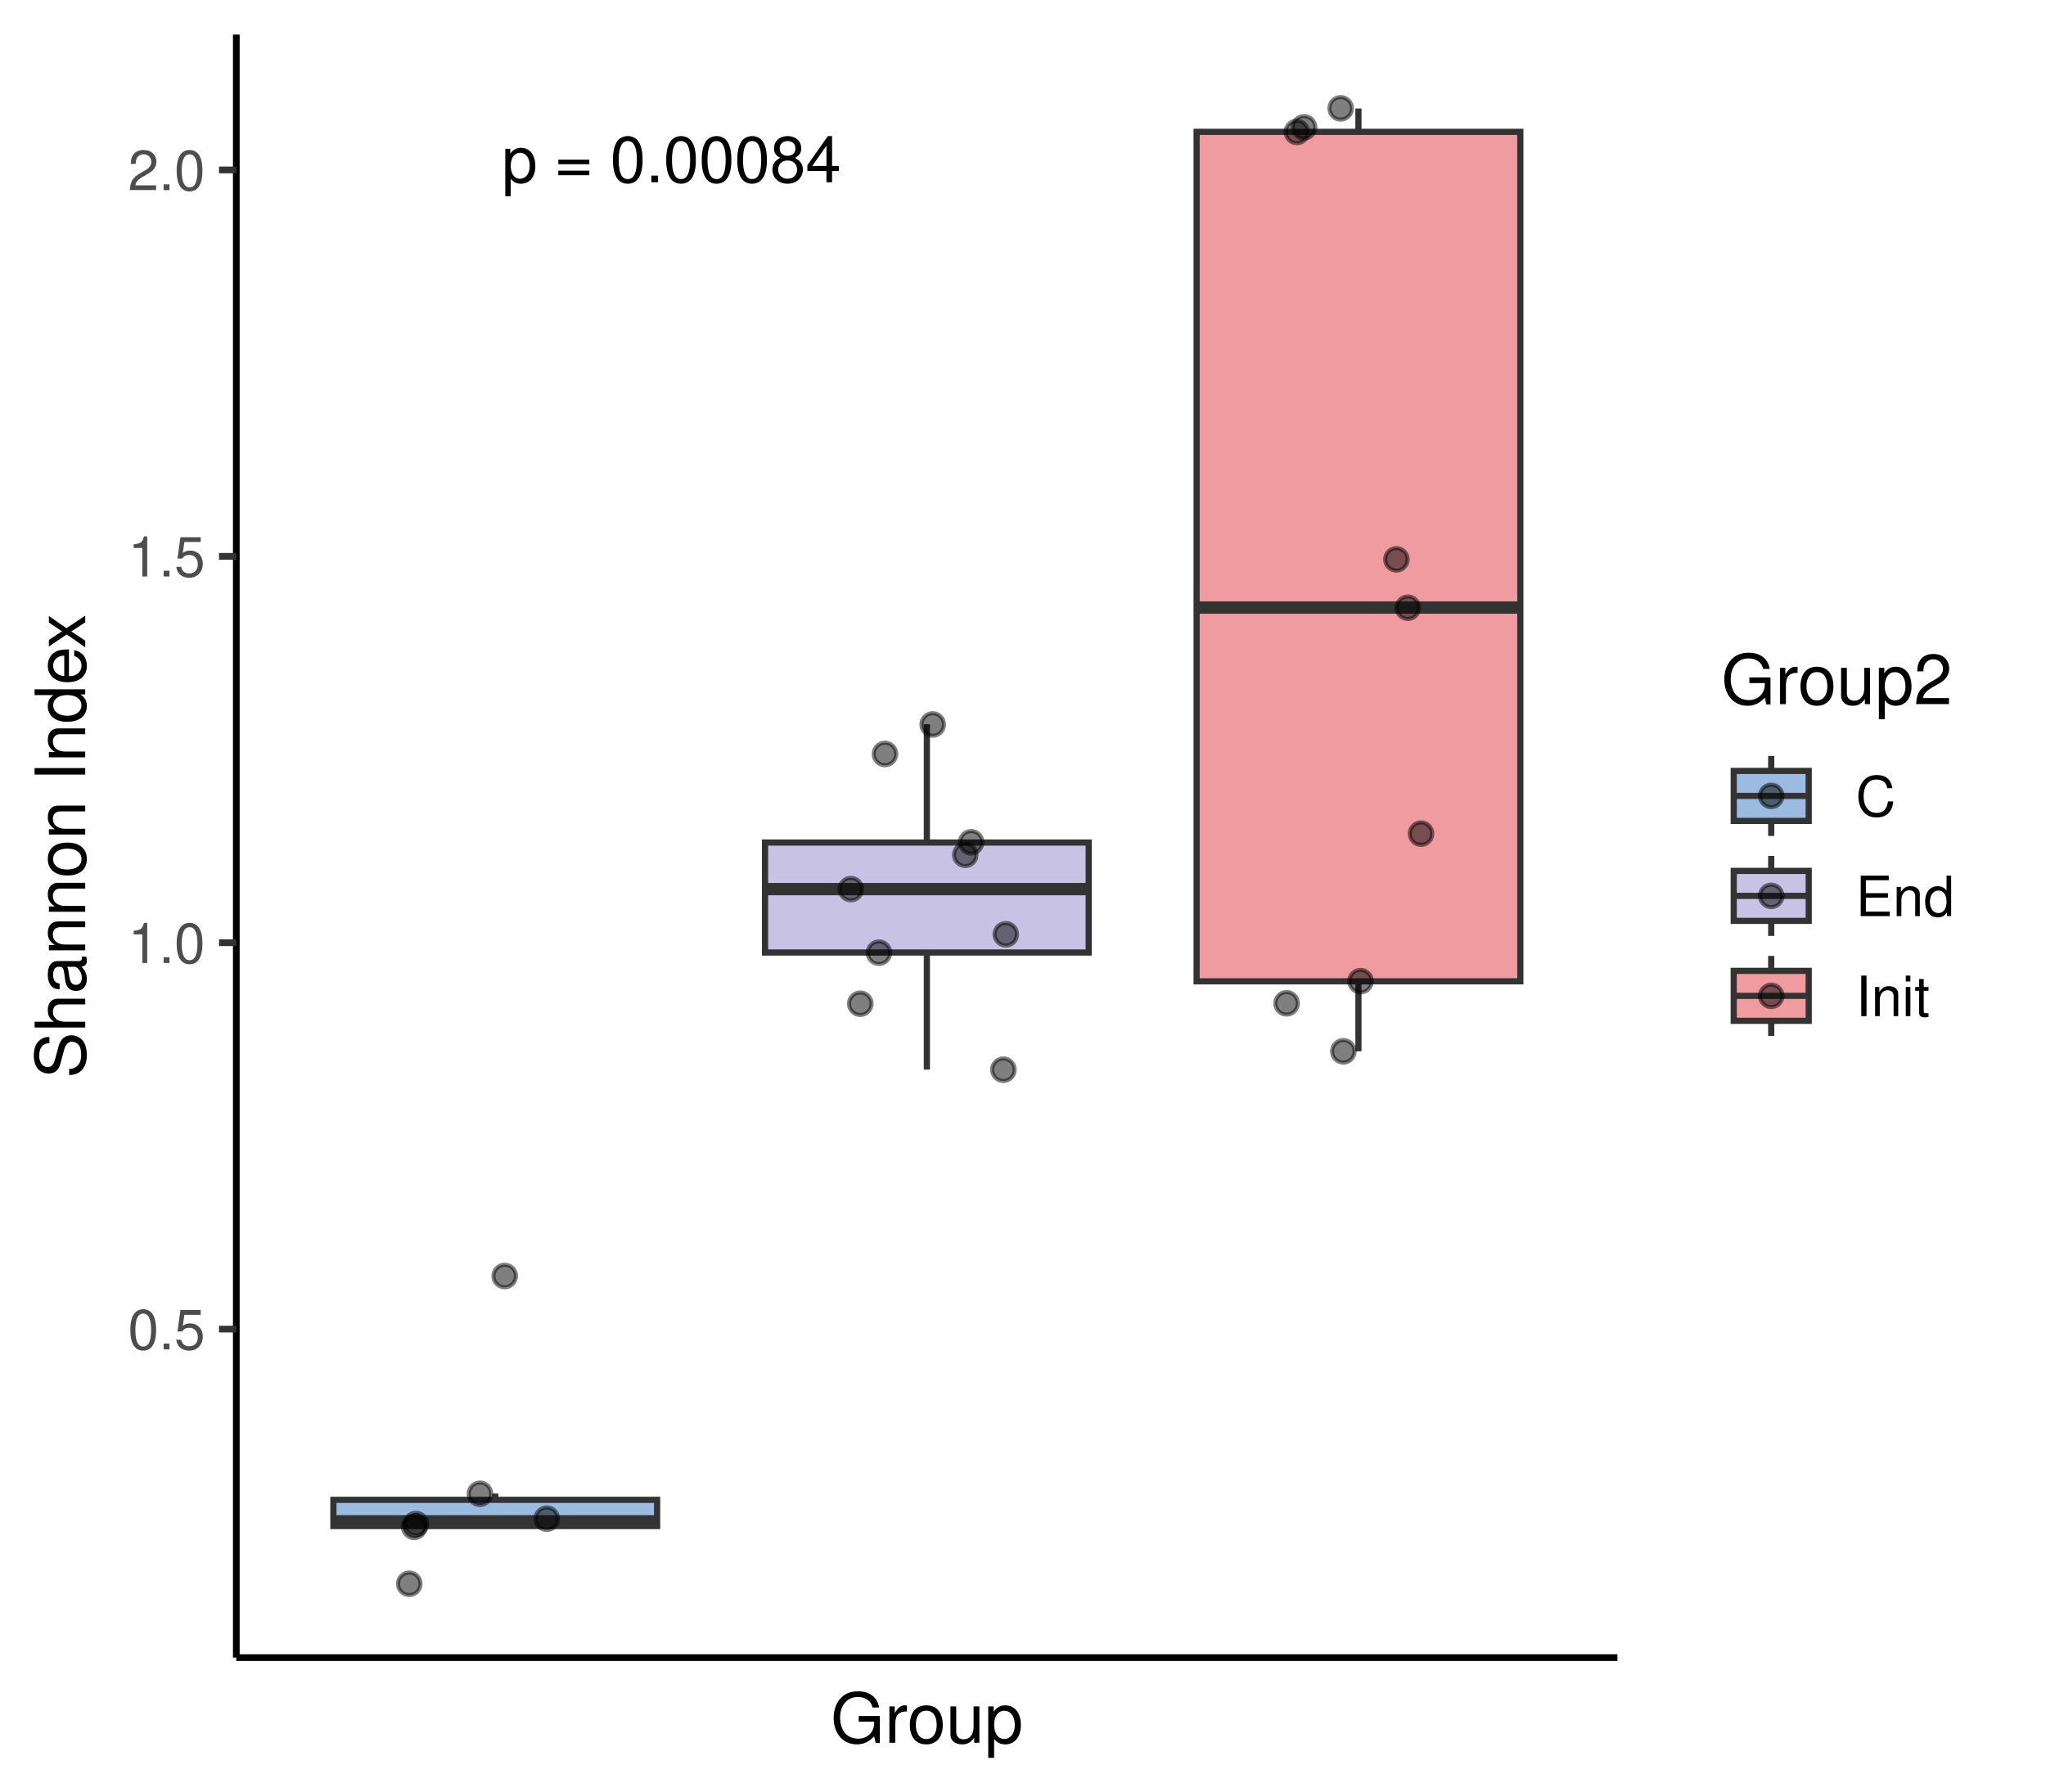
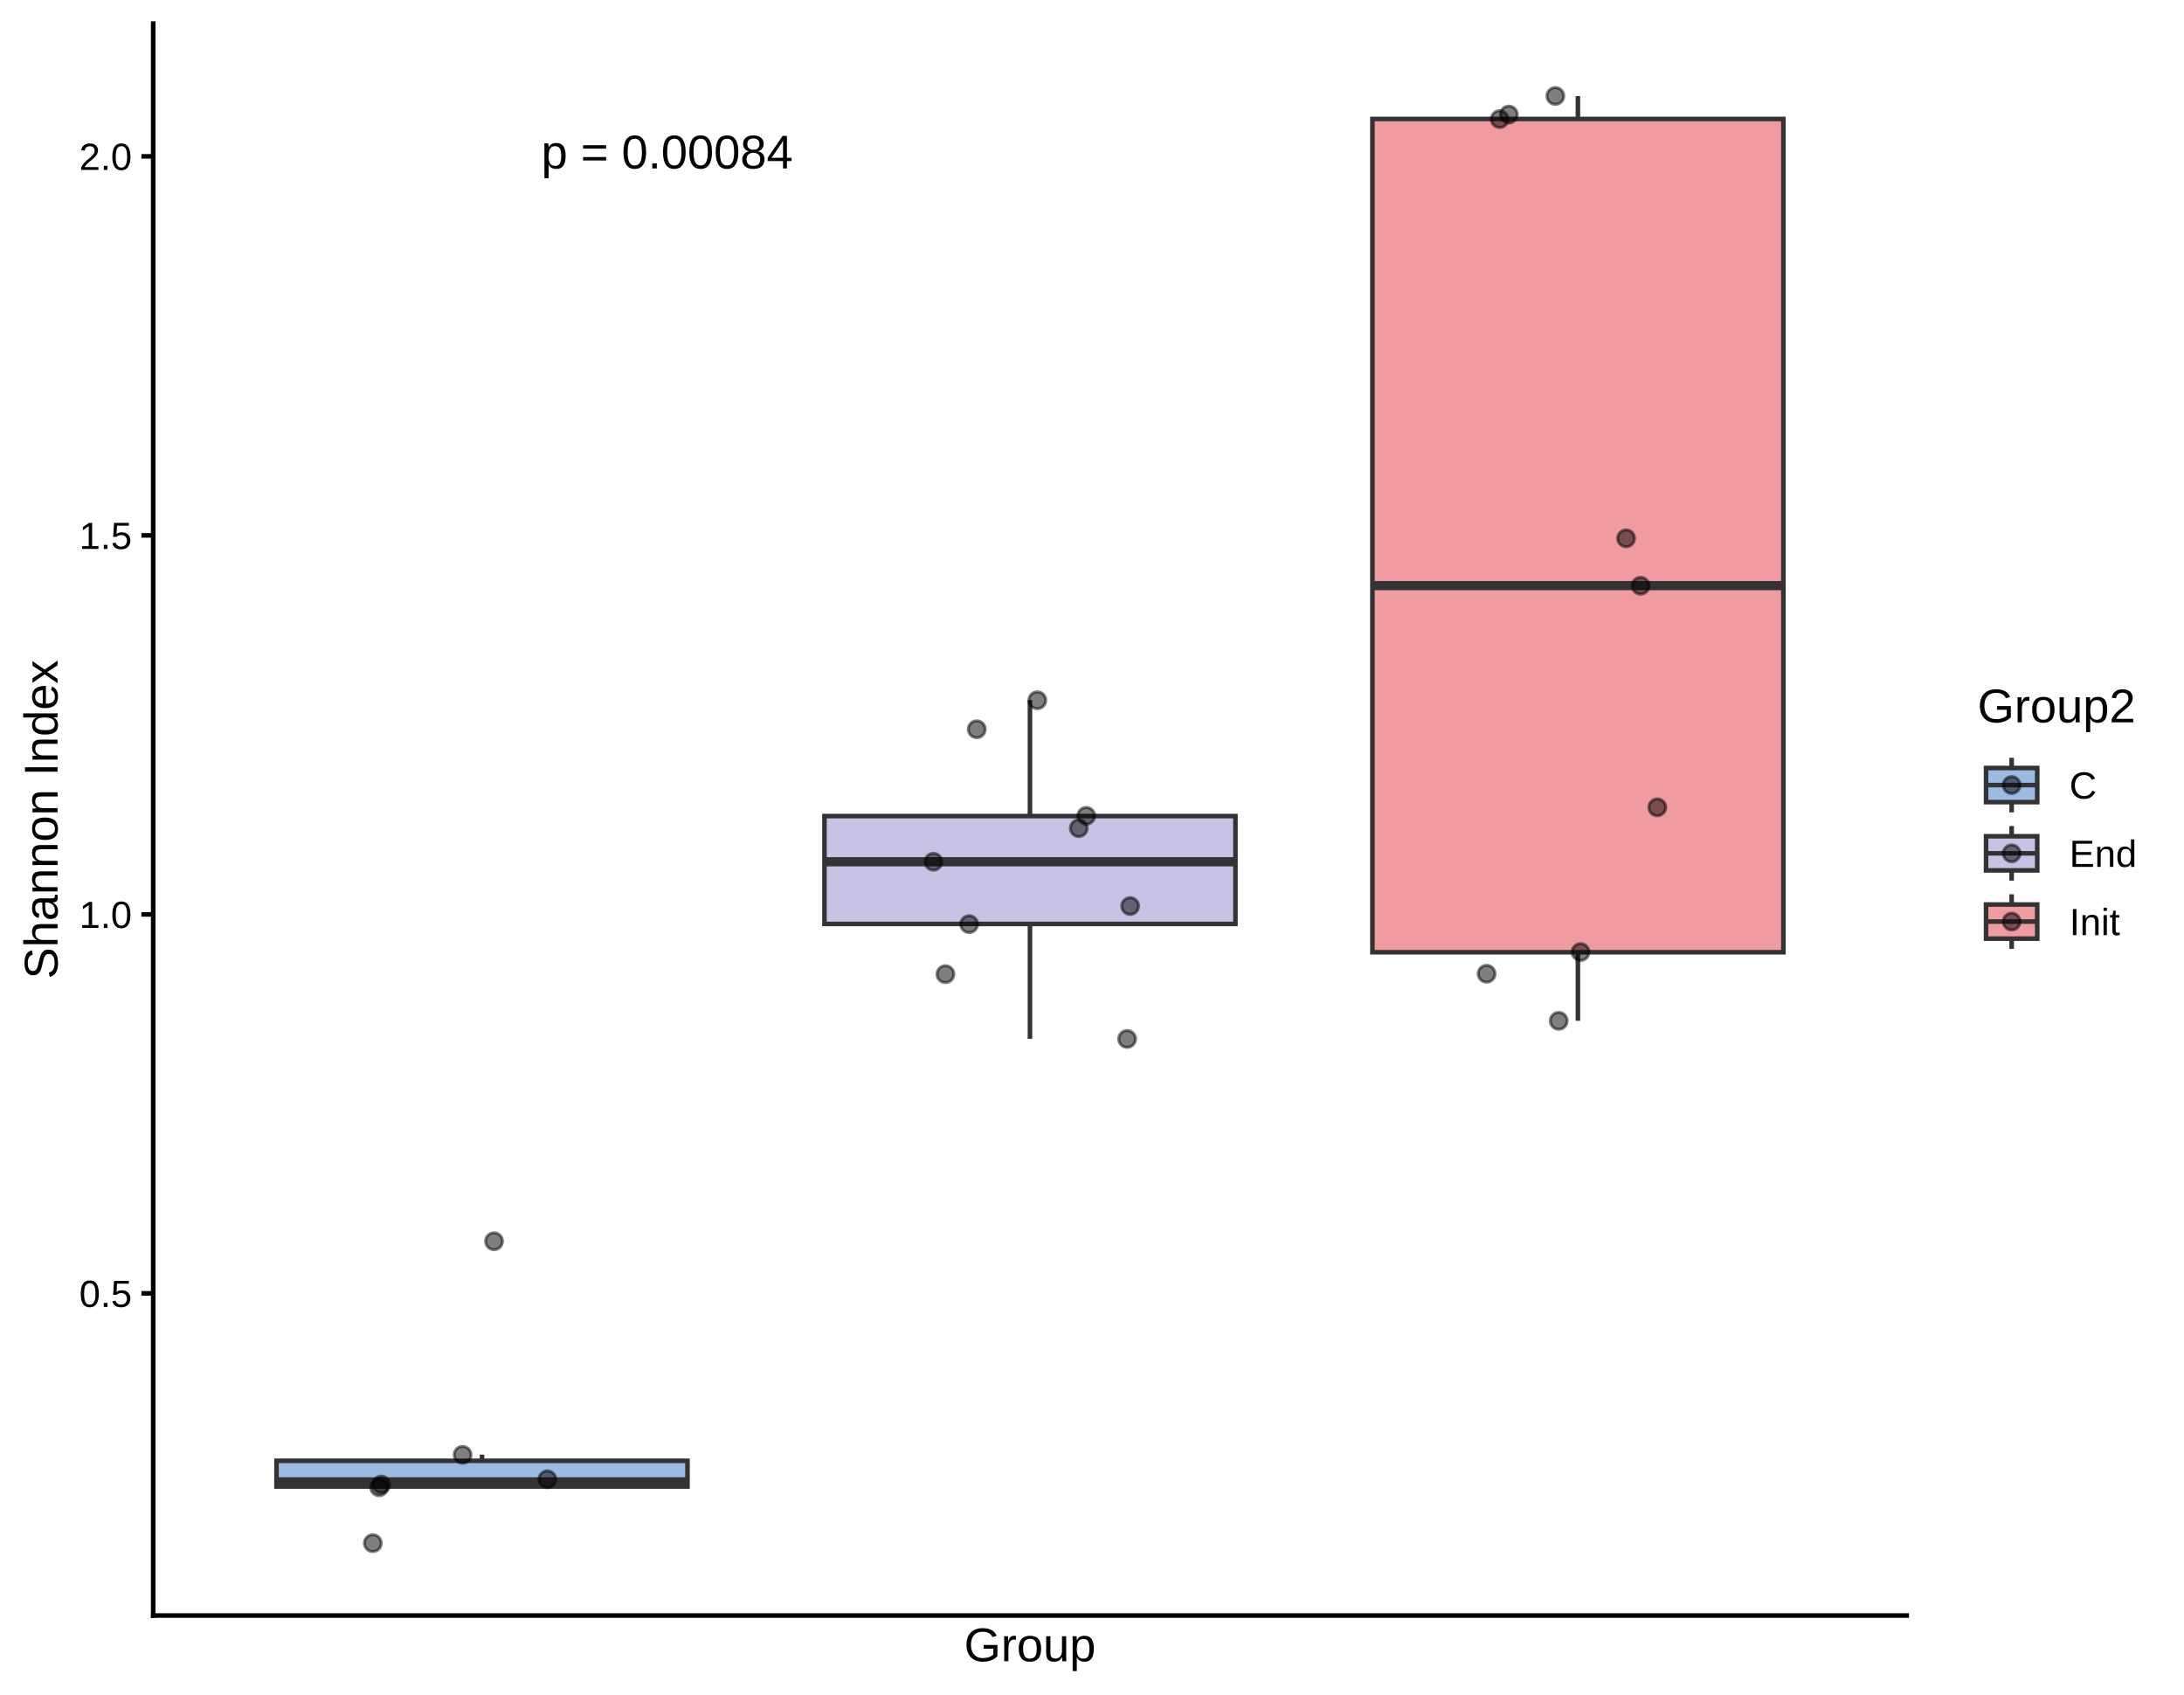
- <svg xmlns="http://www.w3.org/2000/svg" class="svglite" width="353.61pt" height="309.73pt" viewBox="0 0 353.61 309.73">
-   <defs>
-     <style type="text/css">
+ <svg xmlns="http://www.w3.org/2000/svg" width="552.98pt" height="429.07pt" viewBox="0 0 552.98 429.07">
+   <g class="svglite">
+     <defs>
+       <style type="text/css">
    .svglite line, .svglite polyline, .svglite polygon, .svglite path, .svglite rect, .svglite circle {
      fill: none;
      stroke: #000000;
      stroke-linecap: round;
      stroke-linejoin: round;
      stroke-miterlimit: 10.00;
    }
    .svglite text {
      white-space: pre;
    }
+     .svglite g.glyphgroup path {
+       fill: inherit;
+       stroke: none;
+     }
  </style>
-   </defs>
-   <rect width="100%" height="100%" style="stroke: none; fill: #FFFFFF;" />
-   <defs>
-     <clipPath id="cpMC4wMHwzNTMuNjF8MC4wMHwzMDkuNzM=">
-       <rect x="0.00" y="0.00" width="353.61" height="309.73" />
-     </clipPath>
-   </defs>
-   <g clip-path="url(#cpMC4wMHwzNTMuNjF8MC4wMHwzMDkuNzM=)">
-     <rect x="0.00" y="0.00" width="353.61" height="309.73" style="stroke-width: 1.16; stroke: #FFFFFF; fill: #FFFFFF;" />
-   </g>
-   <defs>
-     <clipPath id="cpNDAuODR8Mjc5LjU0fDUuOTh8Mjg2LjUz">
-       <rect x="40.84" y="5.98" width="238.71" height="280.55" />
-     </clipPath>
-   </defs>
-   <g clip-path="url(#cpNDAuODR8Mjc5LjU0fDUuOTh8Mjg2LjUz)">
-     <rect x="40.84" y="5.98" width="238.71" height="280.55" style="stroke-width: 1.16; stroke: none; fill: #FFFFFF;" />
-     <line x1="85.59" y1="259.26" x2="85.59" y2="258.17" style="stroke-width: 1.07; stroke: #333333; stroke-linecap: butt;" />
-     <line x1="85.59" y1="263.79" x2="85.59" y2="263.91" style="stroke-width: 1.07; stroke: #333333; stroke-linecap: butt;" />
-     <polygon points="57.62,259.26 57.62,263.79 113.57,263.79 113.57,259.26 57.62,259.26 " style="stroke-width: 1.07; stroke: #333333; stroke-linecap: butt; stroke-linejoin: miter; fill: #9BBBE1;" />
-     <line x1="57.62" y1="262.98" x2="113.57" y2="262.98" style="stroke-width: 2.13; stroke: #333333; stroke-linecap: butt; stroke-linejoin: miter;" />
-     <line x1="160.19" y1="145.64" x2="160.19" y2="125.19" style="stroke-width: 1.07; stroke: #333333; stroke-linecap: butt;" />
-     <line x1="160.19" y1="164.65" x2="160.19" y2="184.89" style="stroke-width: 1.07; stroke: #333333; stroke-linecap: butt;" />
-     <polygon points="132.22,145.64 132.22,164.65 188.16,164.65 188.16,145.64 132.22,145.64 " style="stroke-width: 1.07; stroke: #333333; stroke-linecap: butt; stroke-linejoin: miter; fill: #C8C2E4;" />
-     <line x1="132.22" y1="153.69" x2="188.16" y2="153.69" style="stroke-width: 2.13; stroke: #333333; stroke-linecap: butt; stroke-linejoin: miter;" />
-     <line x1="234.78" y1="22.79" x2="234.78" y2="18.76" style="stroke-width: 1.07; stroke: #333333; stroke-linecap: butt;" />
-     <line x1="234.78" y1="169.63" x2="234.78" y2="181.72" style="stroke-width: 1.07; stroke: #333333; stroke-linecap: butt;" />
-     <polygon points="206.81,22.79 206.81,169.63 262.76,169.63 262.76,22.79 206.81,22.79 " style="stroke-width: 1.07; stroke: #333333; stroke-linecap: butt; stroke-linejoin: miter; fill: #F09BA0;" />
-     <line x1="206.81" y1="105.02" x2="262.76" y2="105.02" style="stroke-width: 2.13; stroke: #333333; stroke-linecap: butt; stroke-linejoin: miter;" />
-     <circle cx="232.17" cy="181.73" r="1.95" style="stroke-width: 0.71; stroke: #000000; stroke-opacity: 0.50; fill: #000000; fill-opacity: 0.50;" />
-     <circle cx="222.36" cy="173.43" r="1.95" style="stroke-width: 0.71; stroke: #000000; stroke-opacity: 0.50; fill: #000000; fill-opacity: 0.50;" />
-     <circle cx="235.14" cy="169.60" r="1.95" style="stroke-width: 0.71; stroke: #000000; stroke-opacity: 0.50; fill: #000000; fill-opacity: 0.50;" />
-     <circle cx="224.14" cy="22.81" r="1.95" style="stroke-width: 0.71; stroke: #000000; stroke-opacity: 0.50; fill: #000000; fill-opacity: 0.50;" />
-     <circle cx="225.38" cy="22.01" r="1.95" style="stroke-width: 0.71; stroke: #000000; stroke-opacity: 0.50; fill: #000000; fill-opacity: 0.50;" />
-     <circle cx="231.71" cy="18.73" r="1.95" style="stroke-width: 0.71; stroke: #000000; stroke-opacity: 0.50; fill: #000000; fill-opacity: 0.50;" />
-     <circle cx="241.34" cy="96.69" r="1.95" style="stroke-width: 0.71; stroke: #000000; stroke-opacity: 0.50; fill: #000000; fill-opacity: 0.50;" />
-     <circle cx="243.32" cy="105.05" r="1.95" style="stroke-width: 0.71; stroke: #000000; stroke-opacity: 0.50; fill: #000000; fill-opacity: 0.50;" />
-     <circle cx="245.60" cy="144.10" r="1.95" style="stroke-width: 0.71; stroke: #000000; stroke-opacity: 0.50; fill: #000000; fill-opacity: 0.50;" />
-     <circle cx="173.42" cy="184.91" r="1.95" style="stroke-width: 0.71; stroke: #000000; stroke-opacity: 0.50; fill: #000000; fill-opacity: 0.50;" />
-     <circle cx="167.85" cy="145.60" r="1.95" style="stroke-width: 0.71; stroke: #000000; stroke-opacity: 0.50; fill: #000000; fill-opacity: 0.50;" />
-     <circle cx="151.91" cy="164.68" r="1.95" style="stroke-width: 0.71; stroke: #000000; stroke-opacity: 0.50; fill: #000000; fill-opacity: 0.50;" />
-     <circle cx="148.68" cy="173.50" r="1.95" style="stroke-width: 0.71; stroke: #000000; stroke-opacity: 0.50; fill: #000000; fill-opacity: 0.50;" />
-     <circle cx="166.83" cy="147.76" r="1.95" style="stroke-width: 0.71; stroke: #000000; stroke-opacity: 0.50; fill: #000000; fill-opacity: 0.50;" />
-     <circle cx="173.83" cy="161.50" r="1.95" style="stroke-width: 0.71; stroke: #000000; stroke-opacity: 0.50; fill: #000000; fill-opacity: 0.50;" />
-     <circle cx="147.06" cy="153.69" r="1.95" style="stroke-width: 0.71; stroke: #000000; stroke-opacity: 0.50; fill: #000000; fill-opacity: 0.50;" />
-     <circle cx="152.95" cy="130.33" r="1.95" style="stroke-width: 0.71; stroke: #000000; stroke-opacity: 0.50; fill: #000000; fill-opacity: 0.50;" />
-     <circle cx="161.20" cy="125.23" r="1.95" style="stroke-width: 0.71; stroke: #000000; stroke-opacity: 0.50; fill: #000000; fill-opacity: 0.50;" />
-     <circle cx="71.59" cy="263.93" r="1.95" style="stroke-width: 0.71; stroke: #000000; stroke-opacity: 0.50; fill: #000000; fill-opacity: 0.50;" />
-     <circle cx="71.88" cy="263.44" r="1.95" style="stroke-width: 0.71; stroke: #000000; stroke-opacity: 0.50; fill: #000000; fill-opacity: 0.50;" />
-     <circle cx="94.50" cy="262.52" r="1.95" style="stroke-width: 0.71; stroke: #000000; stroke-opacity: 0.50; fill: #000000; fill-opacity: 0.50;" />
-     <circle cx="70.73" cy="273.77" r="1.95" style="stroke-width: 0.71; stroke: #000000; stroke-opacity: 0.50; fill: #000000; fill-opacity: 0.50;" />
-     <circle cx="87.23" cy="220.57" r="1.95" style="stroke-width: 0.71; stroke: #000000; stroke-opacity: 0.50; fill: #000000; fill-opacity: 0.50;" />
-     <circle cx="82.95" cy="258.21" r="1.95" style="stroke-width: 0.71; stroke: #000000; stroke-opacity: 0.50; fill: #000000; fill-opacity: 0.50;" />
-     <text x="86.74" y="31.51" style="font-size: 11.04px; font-family: &quot;Nimbus Sans&quot;;" textLength="68.88px" lengthAdjust="spacingAndGlyphs">p = 0.00084</text>
-   </g>
-   <g clip-path="url(#cpMC4wMHwzNTMuNjF8MC4wMHwzMDkuNzM=)">
-     <polyline points="40.84,286.53 40.84,5.98 " style="stroke-width: 1.16; stroke-linecap: butt;" />
-     <text x="35.46" y="233.25" text-anchor="end" style="font-size: 9.60px;fill: #4D4D4D; font-family: &quot;Nimbus Sans&quot;;" textLength="15.24px" lengthAdjust="spacingAndGlyphs">0.5</text>
-     <text x="35.46" y="166.46" text-anchor="end" style="font-size: 9.60px;fill: #4D4D4D; font-family: &quot;Nimbus Sans&quot;;" textLength="15.24px" lengthAdjust="spacingAndGlyphs">1.0</text>
-     <text x="35.46" y="99.66" text-anchor="end" style="font-size: 9.60px;fill: #4D4D4D; font-family: &quot;Nimbus Sans&quot;;" textLength="15.24px" lengthAdjust="spacingAndGlyphs">1.5</text>
-     <text x="35.46" y="32.87" text-anchor="end" style="font-size: 9.60px;fill: #4D4D4D; font-family: &quot;Nimbus Sans&quot;;" textLength="15.24px" lengthAdjust="spacingAndGlyphs">2.0</text>
-     <polyline points="37.85,229.75 40.84,229.75 " style="stroke-width: 1.16; stroke: #333333; stroke-linecap: butt;" />
-     <polyline points="37.85,162.96 40.84,162.96 " style="stroke-width: 1.16; stroke: #333333; stroke-linecap: butt;" />
-     <polyline points="37.85,96.17 40.84,96.17 " style="stroke-width: 1.16; stroke: #333333; stroke-linecap: butt;" />
-     <polyline points="37.85,29.38 40.84,29.38 " style="stroke-width: 1.16; stroke: #333333; stroke-linecap: butt;" />
-     <polyline points="40.84,286.53 279.54,286.53 " style="stroke-width: 1.16; stroke-linecap: butt;" />
-     <text x="160.19" y="301.25" text-anchor="middle" style="font-size: 12.00px; font-family: &quot;Nimbus Sans&quot;;" textLength="36.54px" lengthAdjust="spacingAndGlyphs">Group</text>
-     <text transform="translate(14.73,146.25) rotate(-90)" text-anchor="middle" style="font-size: 12.00px; font-family: &quot;Nimbus Sans&quot;;" textLength="89.63px" lengthAdjust="spacingAndGlyphs">Shannon Index</text>
-     <rect x="291.50" y="105.74" width="56.13" height="81.02" style="stroke-width: 1.16; stroke: none; fill: #FFFFFF;" />
-     <text x="297.48" y="121.72" style="font-size: 12.00px; font-family: &quot;Nimbus Sans&quot;;" textLength="44.18px" lengthAdjust="spacingAndGlyphs">Group2</text>
-     <rect x="297.48" y="128.94" width="17.28" height="17.28" style="stroke-width: 1.16; stroke: none; fill: #FFFFFF;" />
-     <polyline points="306.12,144.50 306.12,141.90 " style="stroke-width: 1.07; stroke: #333333; stroke-linecap: butt; stroke-linejoin: miter;" />
-     <polyline points="306.12,133.26 306.12,130.67 " style="stroke-width: 1.07; stroke: #333333; stroke-linecap: butt; stroke-linejoin: miter;" />
-     <rect x="299.64" y="133.26" width="12.96" height="8.64" style="stroke-width: 1.07; stroke: #333333; stroke-linecap: butt; stroke-linejoin: miter; fill: #9BBBE1;" />
-     <polyline points="299.64,137.58 312.60,137.58 " style="stroke-width: 1.07; stroke: #333333; stroke-linecap: butt; stroke-linejoin: miter;" />
-     <circle cx="306.12" cy="137.58" r="1.95" style="stroke-width: 0.71; stroke: #000000; stroke-opacity: 0.50; fill: #000000; fill-opacity: 0.50;" />
-     <rect x="297.48" y="146.22" width="17.28" height="17.28" style="stroke-width: 1.16; stroke: none; fill: #FFFFFF;" />
-     <polyline points="306.12,161.78 306.12,159.18 " style="stroke-width: 1.07; stroke: #333333; stroke-linecap: butt; stroke-linejoin: miter;" />
-     <polyline points="306.12,150.54 306.12,147.95 " style="stroke-width: 1.07; stroke: #333333; stroke-linecap: butt; stroke-linejoin: miter;" />
-     <rect x="299.64" y="150.54" width="12.96" height="8.64" style="stroke-width: 1.07; stroke: #333333; stroke-linecap: butt; stroke-linejoin: miter; fill: #C8C2E4;" />
-     <polyline points="299.64,154.86 312.60,154.86 " style="stroke-width: 1.07; stroke: #333333; stroke-linecap: butt; stroke-linejoin: miter;" />
-     <circle cx="306.12" cy="154.86" r="1.95" style="stroke-width: 0.71; stroke: #000000; stroke-opacity: 0.50; fill: #000000; fill-opacity: 0.50;" />
-     <rect x="297.48" y="163.50" width="17.28" height="17.28" style="stroke-width: 1.16; stroke: none; fill: #FFFFFF;" />
-     <polyline points="306.12,179.06 306.12,176.46 " style="stroke-width: 1.07; stroke: #333333; stroke-linecap: butt; stroke-linejoin: miter;" />
-     <polyline points="306.12,167.82 306.12,165.23 " style="stroke-width: 1.07; stroke: #333333; stroke-linecap: butt; stroke-linejoin: miter;" />
-     <rect x="299.64" y="167.82" width="12.96" height="8.64" style="stroke-width: 1.07; stroke: #333333; stroke-linecap: butt; stroke-linejoin: miter; fill: #F09BA0;" />
-     <polyline points="299.64,172.14 312.60,172.14 " style="stroke-width: 1.07; stroke: #333333; stroke-linecap: butt; stroke-linejoin: miter;" />
-     <circle cx="306.12" cy="172.14" r="1.95" style="stroke-width: 0.71; stroke: #000000; stroke-opacity: 0.50; fill: #000000; fill-opacity: 0.50;" />
-     <text x="320.73" y="141.08" style="font-size: 9.60px; font-family: &quot;Nimbus Sans&quot;;" textLength="6.70px" lengthAdjust="spacingAndGlyphs">C</text>
-     <text x="320.73" y="158.36" style="font-size: 9.60px; font-family: &quot;Nimbus Sans&quot;;" textLength="18.23px" lengthAdjust="spacingAndGlyphs">End</text>
-     <text x="320.73" y="175.64" style="font-size: 9.60px; font-family: &quot;Nimbus Sans&quot;;" textLength="15.33px" lengthAdjust="spacingAndGlyphs">Init</text>
+     </defs>
+     <rect width="100%" height="100%" style="stroke: none; fill: #FFFFFF;" />
+     <defs>
+       <clipPath id="cpMC4wMHw1NTIuOTh8MC4wMHw0MjkuMDc=">
+         <rect x="0.00" y="0.00" width="552.98" height="429.07" />
+       </clipPath>
+     </defs>
+     <g clip-path="url(#cpMC4wMHw1NTIuOTh8MC4wMHw0MjkuMDc=)">
+       <rect x="0.00" y="0.00" width="552.98" height="429.07" style="stroke-width: 1.16; stroke: #FFFFFF; fill: #FFFFFF;" />
+     </g>
+     <defs>
+       <clipPath id="cpMzguNzl8NDgyLjc3fDUuOTh8NDA4Ljk5">
+         <rect x="38.79" y="5.98" width="443.98" height="403.01" />
+       </clipPath>
+     </defs>
+     <g clip-path="url(#cpMzguNzl8NDgyLjc3fDUuOTh8NDA4Ljk5)">
+       <rect x="38.79" y="5.98" width="443.98" height="403.01" style="stroke-width: 1.16; stroke: none; fill: #FFFFFF;" />
+       <line x1="122.04" y1="369.82" x2="122.04" y2="368.25" style="stroke-width: 1.16; stroke: #333333; stroke-linecap: butt;" />
+       <line x1="122.04" y1="376.33" x2="122.04" y2="376.50" style="stroke-width: 1.16; stroke: #333333; stroke-linecap: butt;" />
+       <polygon points="70.01,369.82 70.01,376.33 174.07,376.33 174.07,369.82 70.01,369.82 " style="stroke-width: 1.16; stroke: #333333; stroke-linecap: butt; stroke-linejoin: miter; fill: #9BBBE1;" />
+       <line x1="70.01" y1="375.16" x2="174.07" y2="375.16" style="stroke-width: 2.33; stroke: #333333; stroke-linecap: butt; stroke-linejoin: miter;" />
+       <line x1="260.78" y1="206.60" x2="260.78" y2="177.23" style="stroke-width: 1.16; stroke: #333333; stroke-linecap: butt;" />
+       <line x1="260.78" y1="233.91" x2="260.78" y2="262.99" style="stroke-width: 1.16; stroke: #333333; stroke-linecap: butt;" />
+       <polygon points="208.75,206.60 208.75,233.91 312.81,233.91 312.81,206.60 208.75,206.60 " style="stroke-width: 1.16; stroke: #333333; stroke-linecap: butt; stroke-linejoin: miter; fill: #C8C2E4;" />
+       <line x1="208.75" y1="218.17" x2="312.81" y2="218.17" style="stroke-width: 2.33; stroke: #333333; stroke-linecap: butt; stroke-linejoin: miter;" />
+       <line x1="399.52" y1="30.12" x2="399.52" y2="24.33" style="stroke-width: 1.16; stroke: #333333; stroke-linecap: butt;" />
+       <line x1="399.52" y1="241.07" x2="399.52" y2="258.43" style="stroke-width: 1.16; stroke: #333333; stroke-linecap: butt;" />
+       <polygon points="347.49,30.12 347.49,241.07 451.55,241.07 451.55,30.12 347.49,30.12 " style="stroke-width: 1.16; stroke: #333333; stroke-linecap: butt; stroke-linejoin: miter; fill: #F09BA0;" />
+       <line x1="347.49" y1="148.26" x2="451.55" y2="148.26" style="stroke-width: 2.33; stroke: #333333; stroke-linecap: butt; stroke-linejoin: miter;" />
+       <circle cx="394.66" cy="258.44" r="2.13" style="stroke-width: 0.77; stroke: #000000; stroke-opacity: 0.50; fill: #000000; fill-opacity: 0.50;" />
+       <circle cx="376.40" cy="246.52" r="2.13" style="stroke-width: 0.77; stroke: #000000; stroke-opacity: 0.50; fill: #000000; fill-opacity: 0.50;" />
+       <circle cx="400.19" cy="241.02" r="2.13" style="stroke-width: 0.77; stroke: #000000; stroke-opacity: 0.50; fill: #000000; fill-opacity: 0.50;" />
+       <circle cx="379.72" cy="30.16" r="2.13" style="stroke-width: 0.77; stroke: #000000; stroke-opacity: 0.50; fill: #000000; fill-opacity: 0.50;" />
+       <circle cx="382.03" cy="29.00" r="2.13" style="stroke-width: 0.77; stroke: #000000; stroke-opacity: 0.50; fill: #000000; fill-opacity: 0.50;" />
+       <circle cx="393.81" cy="24.30" r="2.13" style="stroke-width: 0.77; stroke: #000000; stroke-opacity: 0.50; fill: #000000; fill-opacity: 0.50;" />
+       <circle cx="411.72" cy="136.29" r="2.13" style="stroke-width: 0.77; stroke: #000000; stroke-opacity: 0.50; fill: #000000; fill-opacity: 0.50;" />
+       <circle cx="415.39" cy="148.29" r="2.13" style="stroke-width: 0.77; stroke: #000000; stroke-opacity: 0.50; fill: #000000; fill-opacity: 0.50;" />
+       <circle cx="419.63" cy="204.39" r="2.13" style="stroke-width: 0.77; stroke: #000000; stroke-opacity: 0.50; fill: #000000; fill-opacity: 0.50;" />
+       <circle cx="285.38" cy="263.02" r="2.13" style="stroke-width: 0.77; stroke: #000000; stroke-opacity: 0.50; fill: #000000; fill-opacity: 0.50;" />
+       <circle cx="275.04" cy="206.55" r="2.13" style="stroke-width: 0.77; stroke: #000000; stroke-opacity: 0.50; fill: #000000; fill-opacity: 0.50;" />
+       <circle cx="245.38" cy="233.96" r="2.13" style="stroke-width: 0.77; stroke: #000000; stroke-opacity: 0.50; fill: #000000; fill-opacity: 0.50;" />
+       <circle cx="239.38" cy="246.62" r="2.13" style="stroke-width: 0.77; stroke: #000000; stroke-opacity: 0.50; fill: #000000; fill-opacity: 0.50;" />
+       <circle cx="273.14" cy="209.66" r="2.13" style="stroke-width: 0.77; stroke: #000000; stroke-opacity: 0.50; fill: #000000; fill-opacity: 0.50;" />
+       <circle cx="286.15" cy="229.38" r="2.13" style="stroke-width: 0.77; stroke: #000000; stroke-opacity: 0.50; fill: #000000; fill-opacity: 0.50;" />
+       <circle cx="236.35" cy="218.16" r="2.13" style="stroke-width: 0.77; stroke: #000000; stroke-opacity: 0.50; fill: #000000; fill-opacity: 0.50;" />
+       <circle cx="247.31" cy="184.62" r="2.13" style="stroke-width: 0.77; stroke: #000000; stroke-opacity: 0.50; fill: #000000; fill-opacity: 0.50;" />
+       <circle cx="262.65" cy="177.28" r="2.13" style="stroke-width: 0.77; stroke: #000000; stroke-opacity: 0.50; fill: #000000; fill-opacity: 0.50;" />
+       <circle cx="95.99" cy="376.53" r="2.13" style="stroke-width: 0.77; stroke: #000000; stroke-opacity: 0.50; fill: #000000; fill-opacity: 0.50;" />
+       <circle cx="96.54" cy="375.82" r="2.13" style="stroke-width: 0.77; stroke: #000000; stroke-opacity: 0.50; fill: #000000; fill-opacity: 0.50;" />
+       <circle cx="138.60" cy="374.50" r="2.13" style="stroke-width: 0.77; stroke: #000000; stroke-opacity: 0.50; fill: #000000; fill-opacity: 0.50;" />
+       <circle cx="94.40" cy="390.67" r="2.13" style="stroke-width: 0.77; stroke: #000000; stroke-opacity: 0.50; fill: #000000; fill-opacity: 0.50;" />
+       <circle cx="125.09" cy="314.24" r="2.13" style="stroke-width: 0.77; stroke: #000000; stroke-opacity: 0.50; fill: #000000; fill-opacity: 0.50;" />
+       <circle cx="117.13" cy="368.31" r="2.13" style="stroke-width: 0.77; stroke: #000000; stroke-opacity: 0.50; fill: #000000; fill-opacity: 0.50;" />
+       <text x="137.04" y="42.65" style="font-size: 12.00px; font-family: &quot;Arial&quot;;" textLength="63.70px" lengthAdjust="spacingAndGlyphs">p = 0.00084</text>
+     </g>
+     <g clip-path="url(#cpMC4wMHw1NTIuOTh8MC4wMHw0MjkuMDc=)">
+       <polyline points="38.79,408.99 38.79,5.98 " style="stroke-width: 1.16; stroke-linecap: square;" />
+       <text x="33.41" y="330.87" text-anchor="end" style="font-size: 9.60px; font-family: &quot;Arial&quot;;" textLength="13.33px" lengthAdjust="spacingAndGlyphs">0.5</text>
+       <text x="33.41" y="234.92" text-anchor="end" style="font-size: 9.60px; font-family: &quot;Arial&quot;;" textLength="13.33px" lengthAdjust="spacingAndGlyphs">1.0</text>
+       <text x="33.41" y="138.97" text-anchor="end" style="font-size: 9.60px; font-family: &quot;Arial&quot;;" textLength="13.33px" lengthAdjust="spacingAndGlyphs">1.5</text>
+       <text x="33.41" y="43.02" text-anchor="end" style="font-size: 9.60px; font-family: &quot;Arial&quot;;" textLength="13.33px" lengthAdjust="spacingAndGlyphs">2.0</text>
+       <polyline points="35.80,327.43 38.79,327.43 " style="stroke-width: 1.16; stroke-linecap: butt;" />
+       <polyline points="35.80,231.49 38.79,231.49 " style="stroke-width: 1.16; stroke-linecap: butt;" />
+       <polyline points="35.80,135.54 38.79,135.54 " style="stroke-width: 1.16; stroke-linecap: butt;" />
+       <polyline points="35.80,39.59 38.79,39.59 " style="stroke-width: 1.16; stroke-linecap: butt;" />
+       <polyline points="38.79,408.99 482.77,408.99 " style="stroke-width: 1.16; stroke-linecap: square;" />
+       <text x="260.78" y="420.57" text-anchor="middle" style="font-size: 12.00px; font-family: &quot;Arial&quot;;" textLength="33.34px" lengthAdjust="spacingAndGlyphs">Group</text>
+       <text transform="translate(14.57,207.48) rotate(-90)" text-anchor="middle" style="font-size: 12.00px; font-family: &quot;Arial&quot;;" textLength="80.70px" lengthAdjust="spacingAndGlyphs">Shannon Index</text>
+       <rect x="494.72" y="167.04" width="52.28" height="80.89" style="stroke-width: 1.16; stroke: none; fill: #FFFFFF;" />
+       <text x="500.70" y="182.87" style="font-size: 12.00px; font-family: &quot;Arial&quot;;" textLength="40.02px" lengthAdjust="spacingAndGlyphs">Group2</text>
+       <rect x="500.70" y="190.11" width="17.28" height="17.28" style="stroke-width: 1.16; stroke: none; fill: #FFFFFF;" />
+       <polyline points="509.34,205.66 509.34,203.07 " style="stroke-width: 1.16; stroke: #333333; stroke-linecap: butt; stroke-linejoin: miter;" />
+       <polyline points="509.34,194.43 509.34,191.84 " style="stroke-width: 1.16; stroke: #333333; stroke-linecap: butt; stroke-linejoin: miter;" />
+       <rect x="502.86" y="194.43" width="12.96" height="8.64" style="stroke-width: 1.16; stroke: #333333; stroke-linecap: butt; stroke-linejoin: miter; fill: #9BBBE1;" />
+       <polyline points="502.86,198.75 515.82,198.75 " style="stroke-width: 1.16; stroke: #333333; stroke-linecap: butt; stroke-linejoin: miter;" />
+       <polyline points="509.34,205.66 509.34,205.66 " style="stroke-width: 1.16; stroke: #333333; stroke-linecap: butt; stroke-linejoin: miter;" />
+       <polyline points="509.34,191.84 509.34,191.84 " style="stroke-width: 1.16; stroke: #333333; stroke-linecap: butt; stroke-linejoin: miter;" />
+       <circle cx="509.34" cy="198.75" r="2.13" style="stroke-width: 0.77; stroke: #000000; stroke-opacity: 0.50; fill: #000000; fill-opacity: 0.50;" />
+       <rect x="500.70" y="207.39" width="17.28" height="17.28" style="stroke-width: 1.16; stroke: none; fill: #FFFFFF;" />
+       <polyline points="509.34,222.94 509.34,220.35 " style="stroke-width: 1.16; stroke: #333333; stroke-linecap: butt; stroke-linejoin: miter;" />
+       <polyline points="509.34,211.71 509.34,209.12 " style="stroke-width: 1.16; stroke: #333333; stroke-linecap: butt; stroke-linejoin: miter;" />
+       <rect x="502.86" y="211.71" width="12.96" height="8.64" style="stroke-width: 1.16; stroke: #333333; stroke-linecap: butt; stroke-linejoin: miter; fill: #C8C2E4;" />
+       <polyline points="502.86,216.03 515.82,216.03 " style="stroke-width: 1.16; stroke: #333333; stroke-linecap: butt; stroke-linejoin: miter;" />
+       <polyline points="509.34,222.94 509.34,222.94 " style="stroke-width: 1.16; stroke: #333333; stroke-linecap: butt; stroke-linejoin: miter;" />
+       <polyline points="509.34,209.12 509.34,209.12 " style="stroke-width: 1.16; stroke: #333333; stroke-linecap: butt; stroke-linejoin: miter;" />
+       <circle cx="509.34" cy="216.03" r="2.13" style="stroke-width: 0.77; stroke: #000000; stroke-opacity: 0.50; fill: #000000; fill-opacity: 0.50;" />
+       <rect x="500.70" y="224.67" width="17.28" height="17.28" style="stroke-width: 1.16; stroke: none; fill: #FFFFFF;" />
+       <polyline points="509.34,240.22 509.34,237.63 " style="stroke-width: 1.16; stroke: #333333; stroke-linecap: butt; stroke-linejoin: miter;" />
+       <polyline points="509.34,228.99 509.34,226.40 " style="stroke-width: 1.16; stroke: #333333; stroke-linecap: butt; stroke-linejoin: miter;" />
+       <rect x="502.86" y="228.99" width="12.96" height="8.64" style="stroke-width: 1.16; stroke: #333333; stroke-linecap: butt; stroke-linejoin: miter; fill: #F09BA0;" />
+       <polyline points="502.86,233.31 515.82,233.31 " style="stroke-width: 1.16; stroke: #333333; stroke-linecap: butt; stroke-linejoin: miter;" />
+       <polyline points="509.34,240.22 509.34,240.22 " style="stroke-width: 1.16; stroke: #333333; stroke-linecap: butt; stroke-linejoin: miter;" />
+       <polyline points="509.34,226.40 509.34,226.40 " style="stroke-width: 1.16; stroke: #333333; stroke-linecap: butt; stroke-linejoin: miter;" />
+       <circle cx="509.34" cy="233.31" r="2.13" style="stroke-width: 0.77; stroke: #000000; stroke-opacity: 0.50; fill: #000000; fill-opacity: 0.50;" />
+       <text x="523.96" y="202.18" style="font-size: 9.60px; font-family: &quot;Arial&quot;;" textLength="6.92px" lengthAdjust="spacingAndGlyphs">C</text>
+       <text x="523.96" y="219.46" style="font-size: 9.60px; font-family: &quot;Arial&quot;;" textLength="17.06px" lengthAdjust="spacingAndGlyphs">End</text>
+       <text x="523.96" y="236.74" style="font-size: 9.60px; font-family: &quot;Arial&quot;;" textLength="12.80px" lengthAdjust="spacingAndGlyphs">Init</text>
+     </g>
  </g>
</svg>
